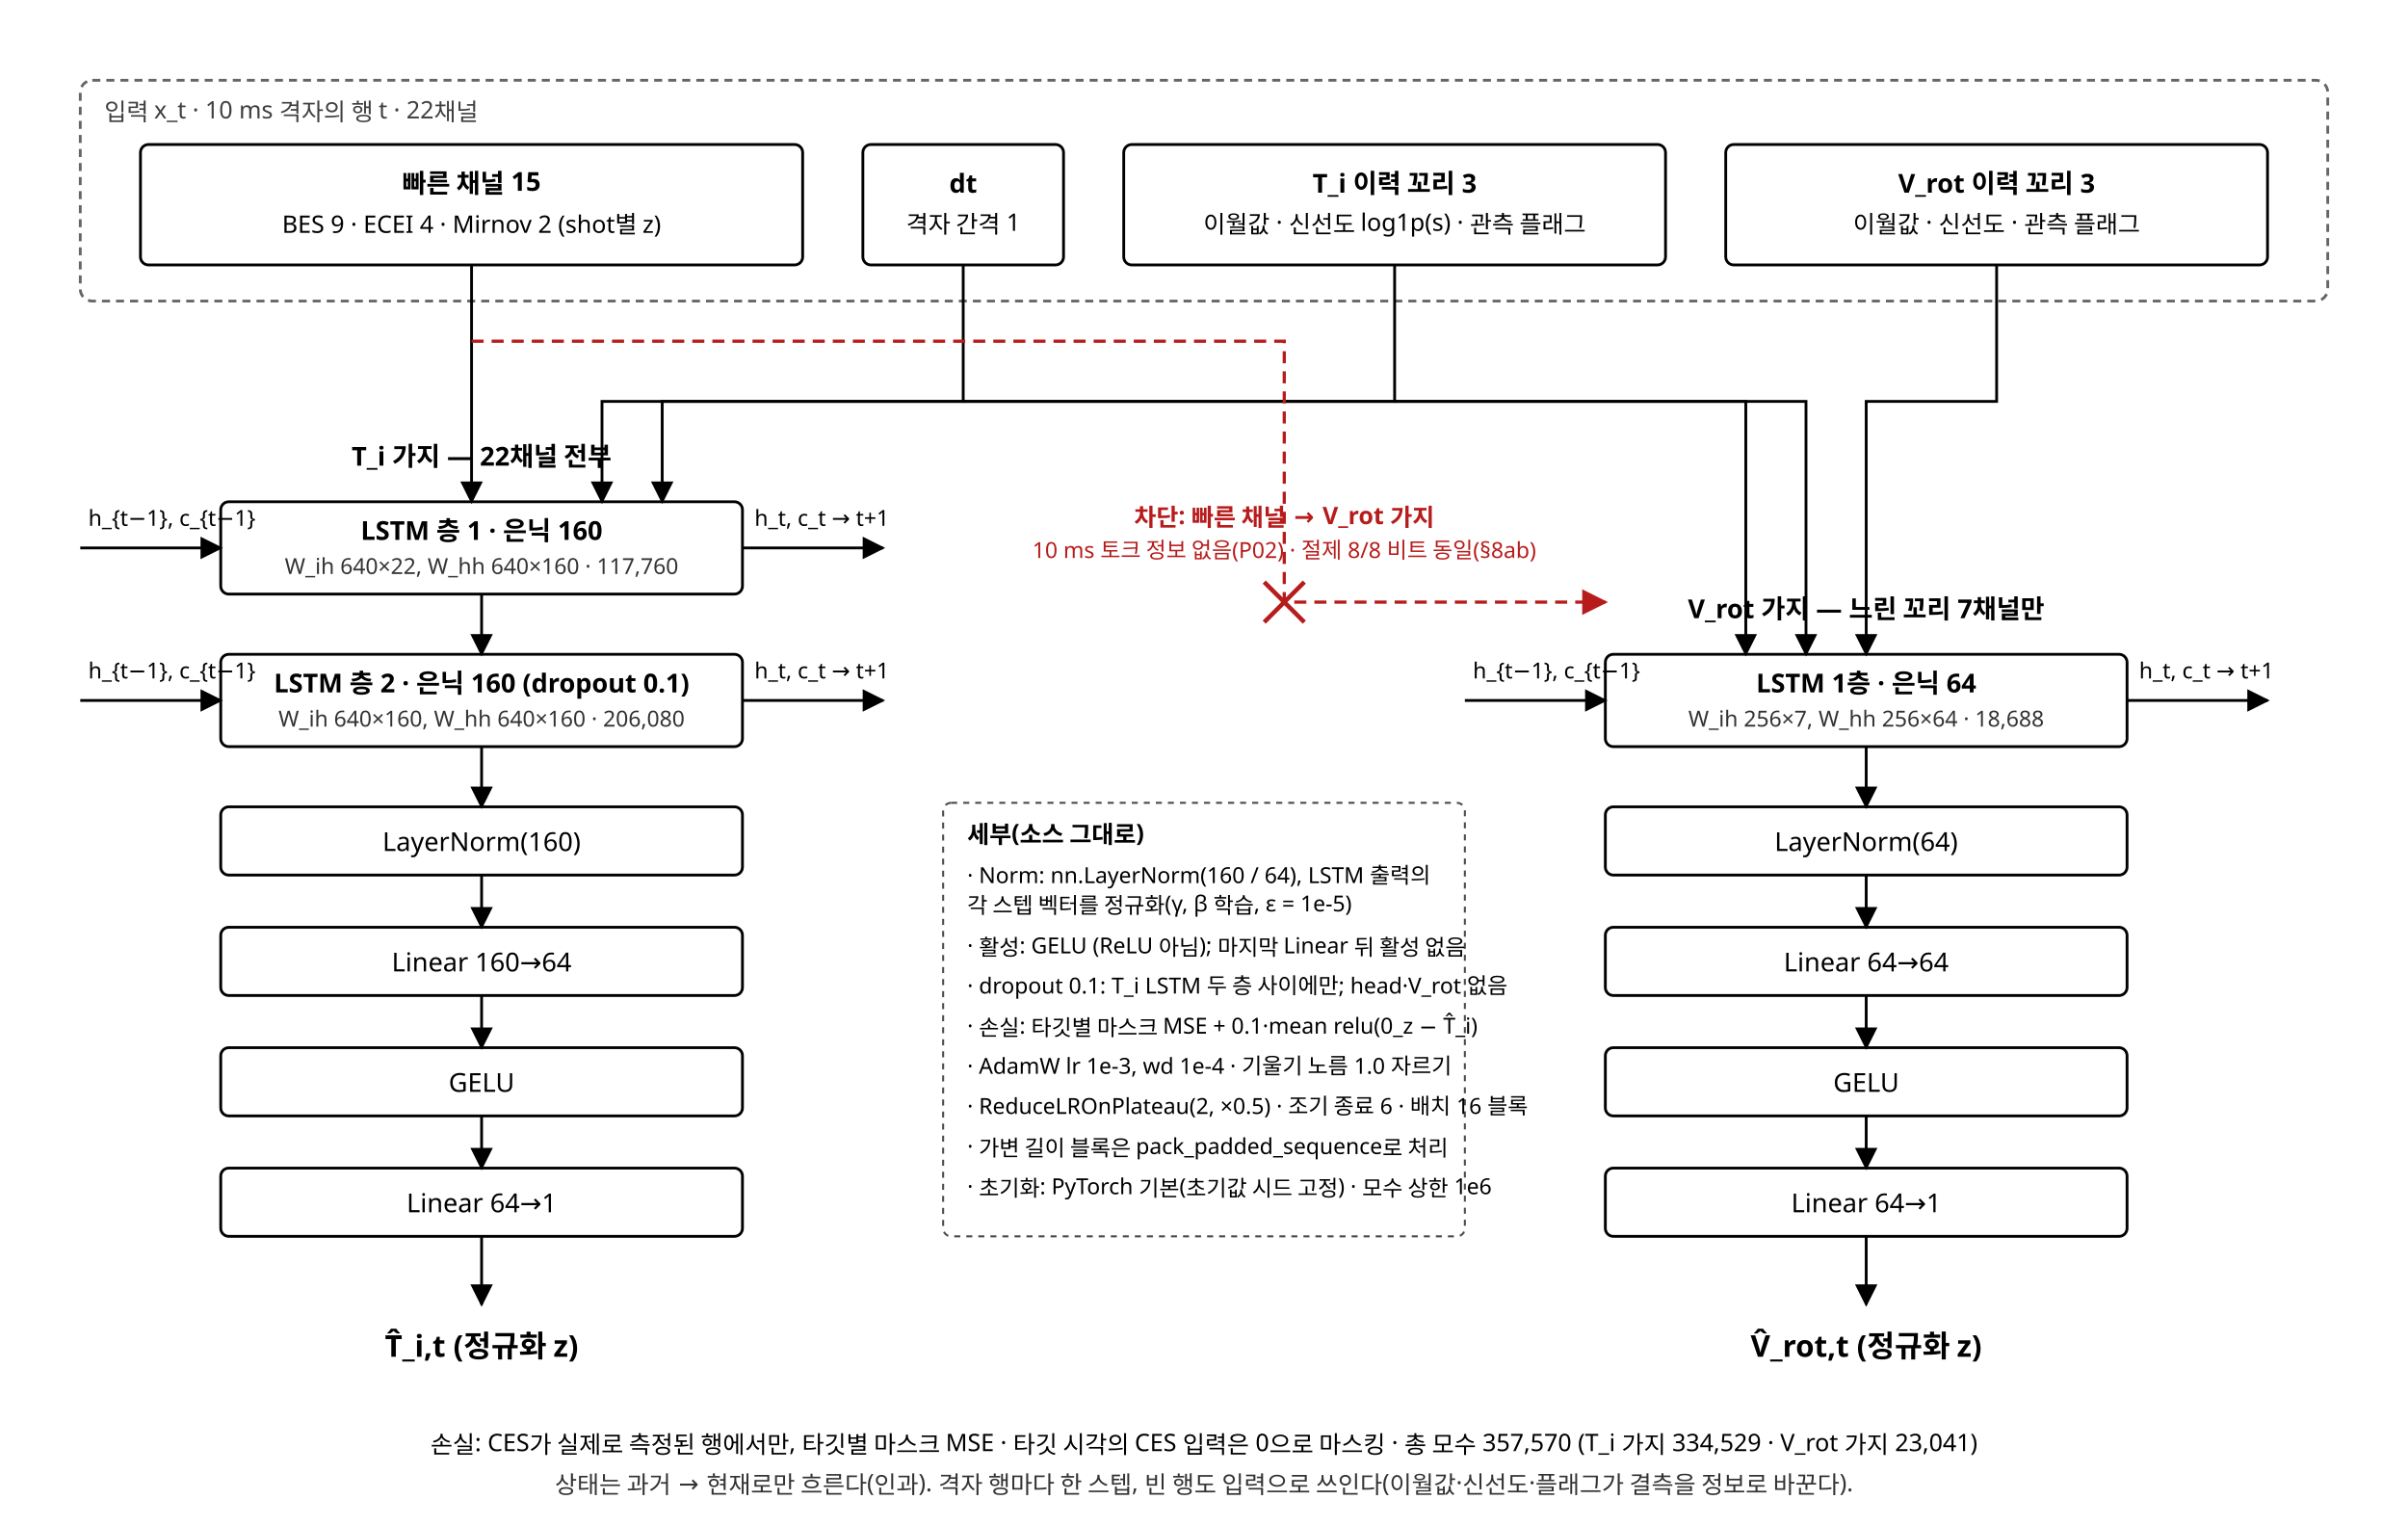
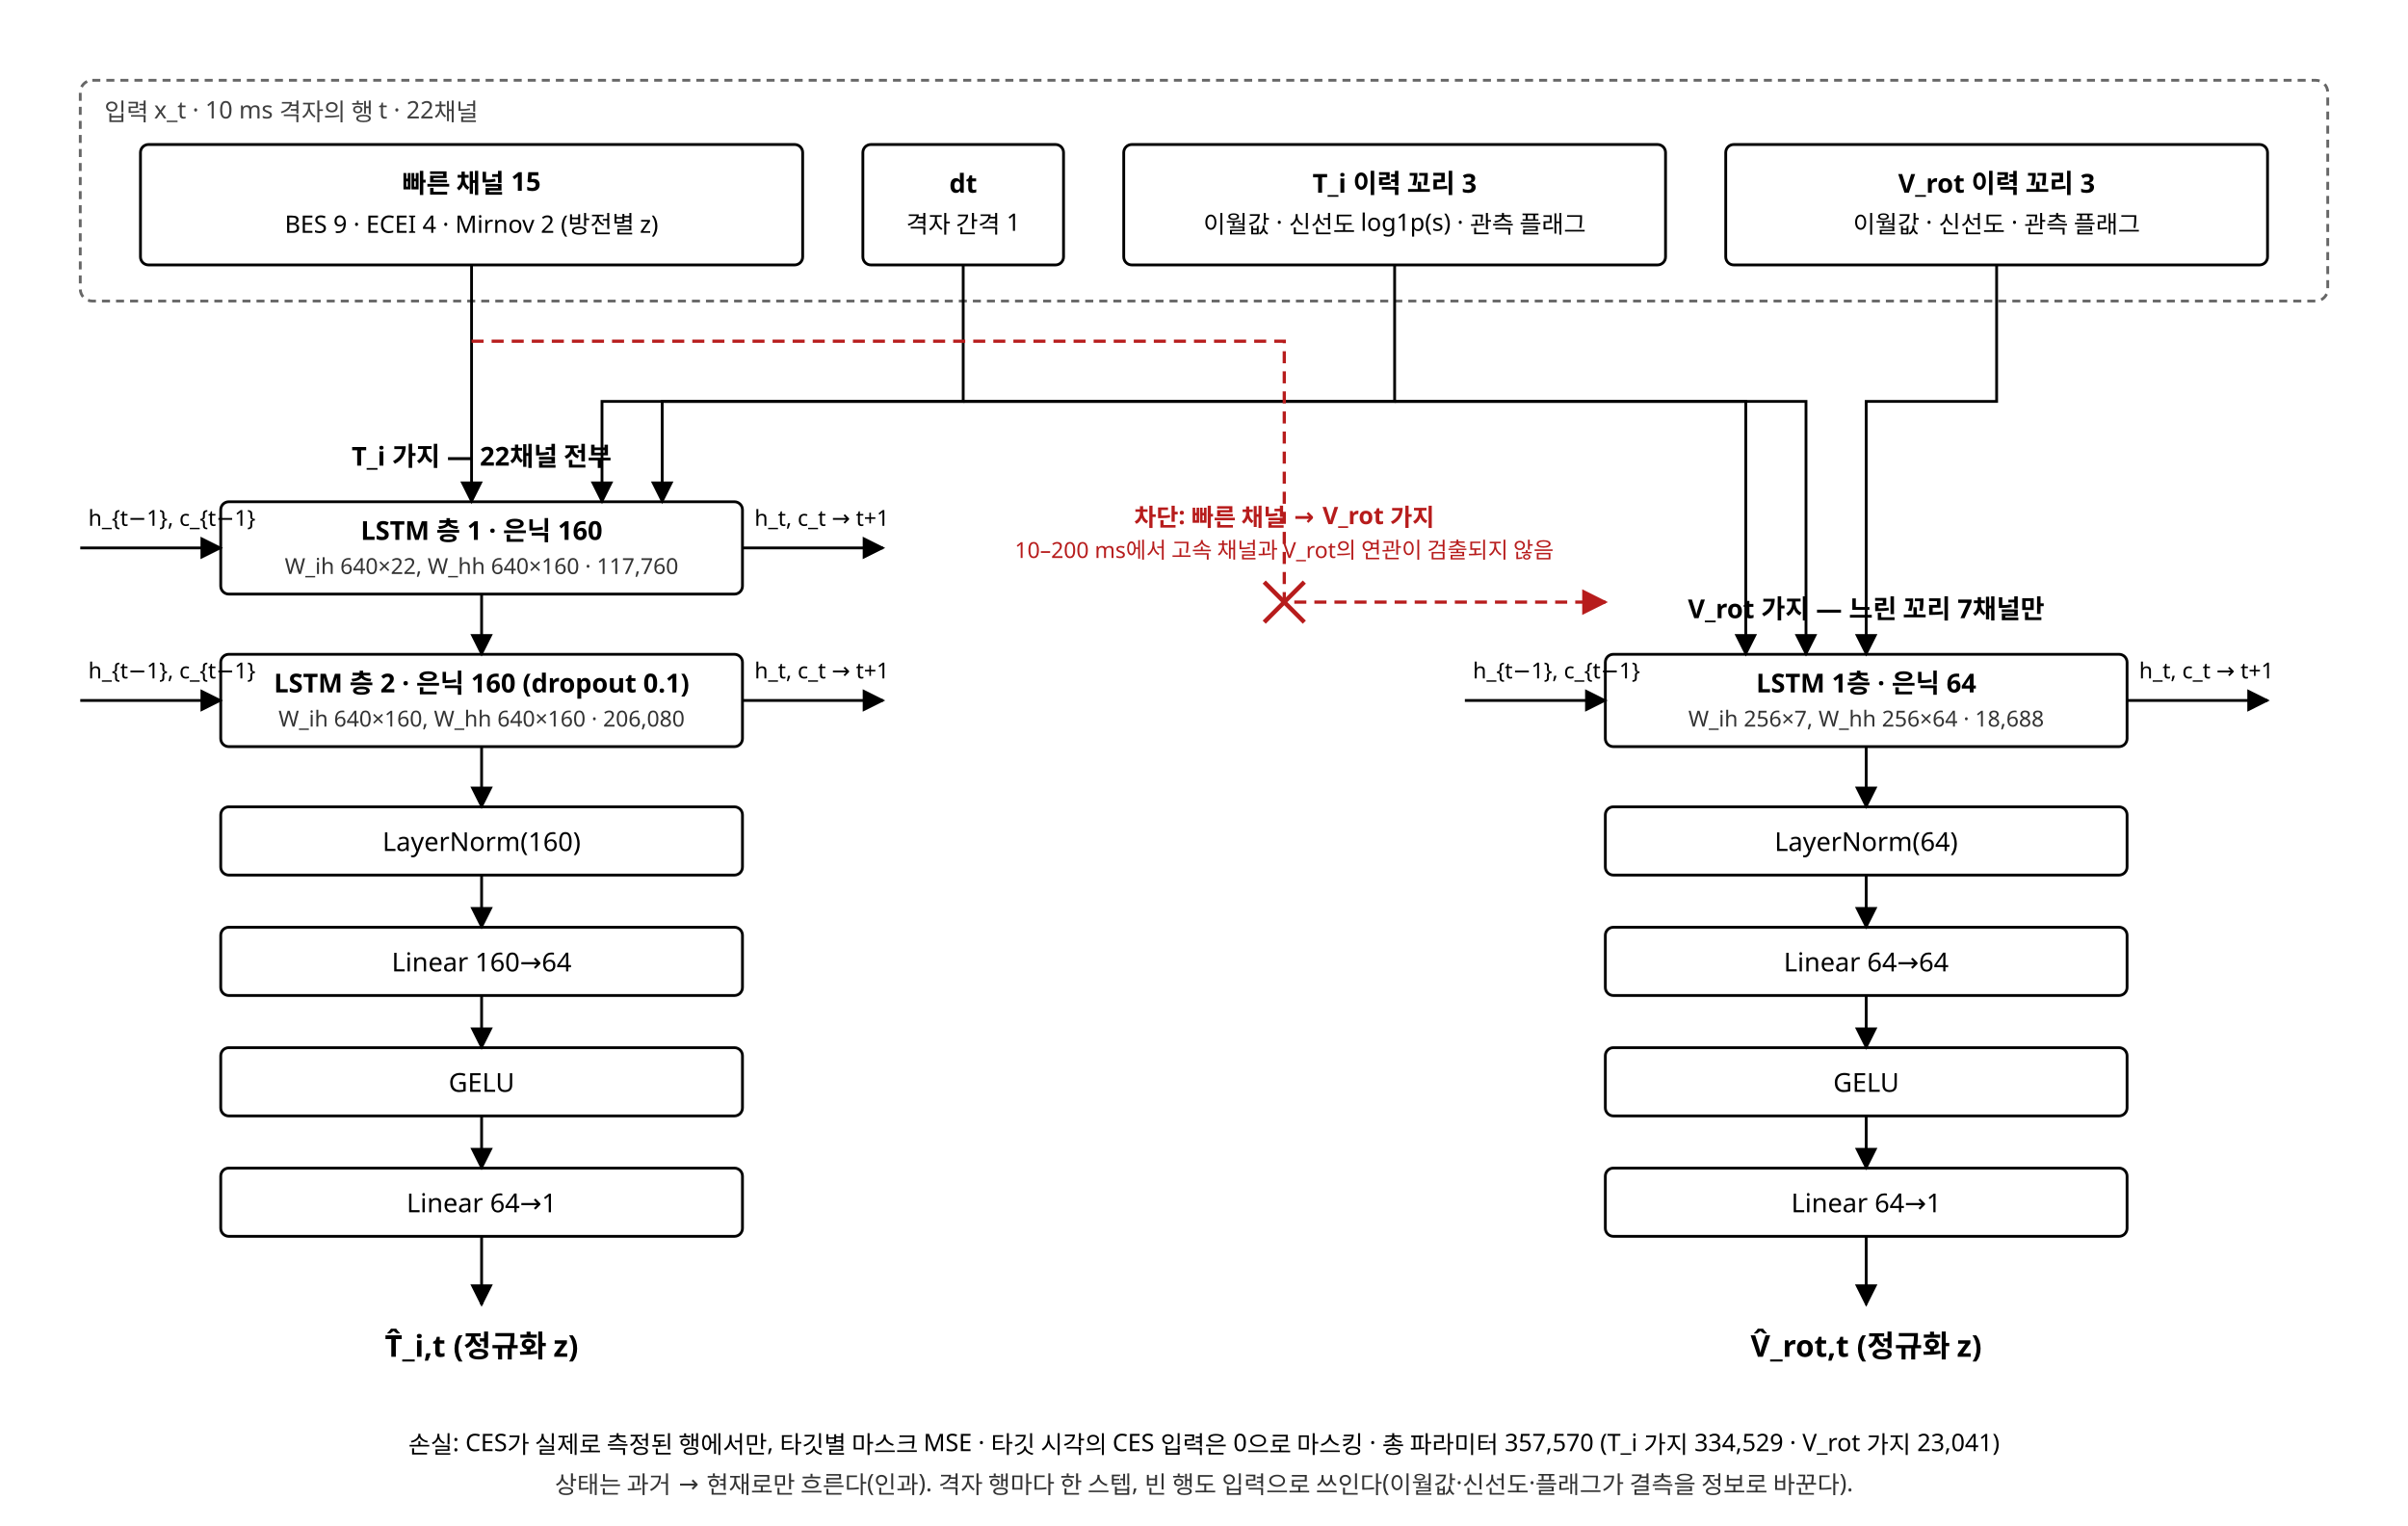
<svg xmlns="http://www.w3.org/2000/svg" viewBox="0 0 1200 760" role="img" aria-label="seq_v2: 10 ms 격자 행 t의 입력 22채널이 두 가닥의 인과 LSTM으로 갈라진다. T_i 가지는 22채널 전부를 2층 160 LSTM과 head로 읽어 T_i를 내고, V_rot 가지는 느린 꼬리 7채널만 1층 64 LSTM과 head로 읽어 V_rot을 낸다. 빠른 채널에서 V_rot 가지로 가는 경로는 구조적으로 차단된다. 순환 상태 (h, c)는 격자를 따라 t−1에서 t로, t에서 t+1로 전달되고, 손실은 CES가 실제로 관측된 행에서만 타깃별로 계산된다." style="max-width:100%;height:auto;font-family:'Noto Sans KR','Apple SD Gothic Neo','Malgun Gothic',sans-serif;font-size:13px">
  <defs>
    <marker id="ah" viewBox="0 0 10 10" refX="9" refY="5" markerWidth="8" markerHeight="8" orient="auto-start-reverse">
      <path d="M0,0 L10,5 L0,10 z" fill="currentColor" />
    </marker>
    <marker id="ahr" viewBox="0 0 10 10" refX="9" refY="5" markerWidth="8" markerHeight="8" orient="auto-start-reverse">
      <path d="M0,0 L10,5 L0,10 z" fill="#b71c1c" />
    </marker>
  </defs>
  <g stroke="currentColor" fill="none" stroke-width="1.4">
    <rect x="40" y="40" width="1120" height="110" rx="6" stroke-dasharray="4 3" opacity="0.6" />
    <rect x="70" y="72" width="330" height="60" rx="4" />
    <rect x="430" y="72" width="100" height="60" rx="4" />
    <rect x="560" y="72" width="270" height="60" rx="4" />
    <rect x="860" y="72" width="270" height="60" rx="4" />
    <rect x="110" y="250" width="260" height="46" rx="4" />
    <rect x="110" y="326" width="260" height="46" rx="4" />
    <rect x="110" y="402" width="260" height="34" rx="4" />
    <rect x="110" y="462" width="260" height="34" rx="4" />
    <rect x="110" y="522" width="260" height="34" rx="4" />
    <rect x="110" y="582" width="260" height="34" rx="4" />
    <rect x="800" y="326" width="260" height="46" rx="4" />
    <rect x="800" y="402" width="260" height="34" rx="4" />
    <rect x="800" y="462" width="260" height="34" rx="4" />
    <rect x="800" y="522" width="260" height="34" rx="4" />
    <rect x="800" y="582" width="260" height="34" rx="4" />
    <path d="M235,132 L235,250" marker-end="url(#ah)" />
    <path d="M480,132 L480,200 L300,200 L300,250" marker-end="url(#ah)" />
    <path d="M695,132 L695,200 L330,200 L330,250" marker-end="url(#ah)" />
    <path d="M995,132 L995,200 L930,200 L930,326" marker-end="url(#ah)" />
    <path d="M480,200 L870,200 L870,326" marker-end="url(#ah)" />
    <path d="M695,200 L900,200 L900,326" marker-end="url(#ah)" />
    <path d="M240,296 L240,326" marker-end="url(#ah)" />
    <path d="M240,372 L240,402" marker-end="url(#ah)" />
    <path d="M240,436 L240,462" marker-end="url(#ah)" />
    <path d="M240,496 L240,522" marker-end="url(#ah)" />
    <path d="M240,556 L240,582" marker-end="url(#ah)" />
    <path d="M240,616 L240,650" marker-end="url(#ah)" />
    <path d="M930,372 L930,402" marker-end="url(#ah)" />
    <path d="M930,436 L930,462" marker-end="url(#ah)" />
    <path d="M930,496 L930,522" marker-end="url(#ah)" />
    <path d="M930,556 L930,582" marker-end="url(#ah)" />
    <path d="M930,616 L930,650" marker-end="url(#ah)" />
    <path d="M40,273 L110,273" marker-end="url(#ah)" />
    <path d="M370,273 L440,273" marker-end="url(#ah)" />
    <path d="M40,349 L110,349" marker-end="url(#ah)" />
    <path d="M370,349 L440,349" marker-end="url(#ah)" />
    <path d="M730,349 L800,349" marker-end="url(#ah)" />
    <path d="M1060,349 L1130,349" marker-end="url(#ah)" />
  </g>
  <g stroke="#b71c1c" fill="none" stroke-width="1.6" stroke-dasharray="6 4">
    <path d="M400,102 L560,102 M830,102 L860,102" opacity="0" />
    <path d="M235,170 L640,170 L640,300 L800,300" marker-end="url(#ahr)" />
  </g>
  <g stroke="#b71c1c" stroke-width="2.2" fill="none">
    <path d="M630,290 L650,310 M650,290 L630,310" />
  </g>
  <g fill="currentColor">
    <text x="52" y="60" font-size="12" opacity="0.75">입력 x_t · 10 ms 격자의 행 t · 22채널</text>
    <text x="235" y="96" text-anchor="middle" font-weight="600">빠른 채널 15</text>
-     <text x="235" y="116" text-anchor="middle" font-size="12">BES 9 · ECEI 4 · Mirnov 2 (shot별 z)</text>
+     <text x="235" y="116" text-anchor="middle" font-size="12">BES 9 · ECEI 4 · Mirnov 2 (방전별 z)</text>
    <text x="480" y="96" text-anchor="middle" font-weight="600">dt</text>
    <text x="480" y="116" text-anchor="middle" font-size="12">격자 간격 1</text>
    <text x="695" y="96" text-anchor="middle" font-weight="600">T_i 이력 꼬리 3</text>
    <text x="695" y="116" text-anchor="middle" font-size="12">이월값 · 신선도 log1p(s) · 관측 플래그</text>
    <text x="995" y="96" text-anchor="middle" font-weight="600">V_rot 이력 꼬리 3</text>
    <text x="995" y="116" text-anchor="middle" font-size="12">이월값 · 신선도 · 관측 플래그</text>
    <text x="240" y="232" text-anchor="middle" font-weight="700">T_i 가지 — 22채널 전부</text>
    <text x="240" y="269" text-anchor="middle" font-weight="600">LSTM 층 1 · 은닉 160</text>
    <text x="240" y="286" text-anchor="middle" font-size="11" opacity="0.8">W_ih 640×22, W_hh 640×160 · 117,760</text>
    <text x="240" y="345" text-anchor="middle" font-weight="600">LSTM 층 2 · 은닉 160 (dropout 0.1)</text>
    <text x="240" y="362" text-anchor="middle" font-size="11" opacity="0.8">W_ih 640×160, W_hh 640×160 · 206,080</text>
    <text x="240" y="424" text-anchor="middle">LayerNorm(160)</text>
    <text x="240" y="484" text-anchor="middle">Linear 160→64</text>
    <text x="240" y="544" text-anchor="middle">GELU</text>
    <text x="240" y="604" text-anchor="middle">Linear 64→1</text>
    <text x="240" y="676" text-anchor="middle" font-weight="700" font-size="15">T̂_i,t (정규화 z)</text>
    <text x="930" y="308" text-anchor="middle" font-weight="700">V_rot 가지 — 느린 꼬리 7채널만</text>
    <text x="930" y="345" text-anchor="middle" font-weight="600">LSTM 1층 · 은닉 64</text>
    <text x="930" y="362" text-anchor="middle" font-size="11" opacity="0.8">W_ih 256×7, W_hh 256×64 · 18,688</text>
    <text x="930" y="424" text-anchor="middle">LayerNorm(64)</text>
    <text x="930" y="484" text-anchor="middle">Linear 64→64</text>
    <text x="930" y="544" text-anchor="middle">GELU</text>
    <text x="930" y="604" text-anchor="middle">Linear 64→1</text>
    <text x="930" y="676" text-anchor="middle" font-weight="700" font-size="15">V̂_rot,t (정규화 z)</text>
    <text x="44" y="262" font-size="11">h_{t−1}, c_{t−1}</text>
    <text x="376" y="262" font-size="11">h_t, c_t → t+1</text>
    <text x="44" y="338" font-size="11">h_{t−1}, c_{t−1}</text>
    <text x="376" y="338" font-size="11">h_t, c_t → t+1</text>
    <text x="734" y="338" font-size="11">h_{t−1}, c_{t−1}</text>
    <text x="1066" y="338" font-size="11">h_t, c_t → t+1</text>
    <text x="640" y="262" text-anchor="middle" font-size="12" fill="#b71c1c" font-weight="600">차단: 빠른 채널 → V_rot 가지</text>
-     <text x="640" y="278" text-anchor="middle" font-size="11" fill="#b71c1c">10 ms 토크 정보 없음(P02) · 절제 8/8 비트 동일(§8ab)</text>
-     <text x="600" y="724" text-anchor="middle" font-size="12">손실: CES가 실제로 측정된 행에서만, 타깃별 마스크 MSE  ·  타깃 시각의 CES 입력은 0으로 마스킹  ·  총 모수 357,570 (T_i 가지 334,529 · V_rot 가지 23,041)</text>
+     <text x="640" y="278" text-anchor="middle" font-size="11" fill="#b71c1c">10–200 ms에서 고속 채널과 V_rot의 연관이 검출되지 않음</text>
+     <text x="600" y="724" text-anchor="middle" font-size="12">손실: CES가 실제로 측정된 행에서만, 타깃별 마스크 MSE  ·  타깃 시각의 CES 입력은 0으로 마스킹  ·  총 파라미터 357,570 (T_i 가지 334,529 · V_rot 가지 23,041)</text>
    <text x="600" y="744" text-anchor="middle" font-size="12" opacity="0.8">상태는 과거 → 현재로만 흐른다(인과). 격자 행마다 한 스텝, 빈 행도 입력으로 쓰인다(이월값·신선도·플래그가 결측을 정보로 바꾼다).</text>
  </g>
-   <g stroke="currentColor" fill="none" stroke-width="1" opacity="0.7">
-     <rect x="470" y="400" width="260" height="216" rx="4" stroke-dasharray="3 3" />
-   </g>
-   <g fill="currentColor" font-size="11">
-     <text x="482" y="420" font-weight="600" font-size="12">세부(소스 그대로)</text>
-     <text x="482" y="440">· Norm: nn.LayerNorm(160 / 64), LSTM 출력의</text>
-     <text x="482" y="455">  각 스텝 벡터를 정규화(γ, β 학습, ε = 1e-5)</text>
-     <text x="482" y="475">· 활성: GELU (ReLU 아님); 마지막 Linear 뒤 활성 없음</text>
-     <text x="482" y="495">· dropout 0.1: T_i LSTM 두 층 사이에만; head·V_rot 없음</text>
-     <text x="482" y="515">· 손실: 타깃별 마스크 MSE + 0.1·mean relu(0_z − T̂_i)</text>
-     <text x="482" y="535">· AdamW lr 1e-3, wd 1e-4 · 기울기 노름 1.0 자르기</text>
-     <text x="482" y="555">· ReduceLROnPlateau(2, ×0.5) · 조기 종료 6 · 배치 16 블록</text>
-     <text x="482" y="575">· 가변 길이 블록은 pack_padded_sequence로 처리</text>
-     <text x="482" y="595">· 초기화: PyTorch 기본(초기값 시드 고정) · 모수 상한 1e6</text>
-   </g>
</svg>
